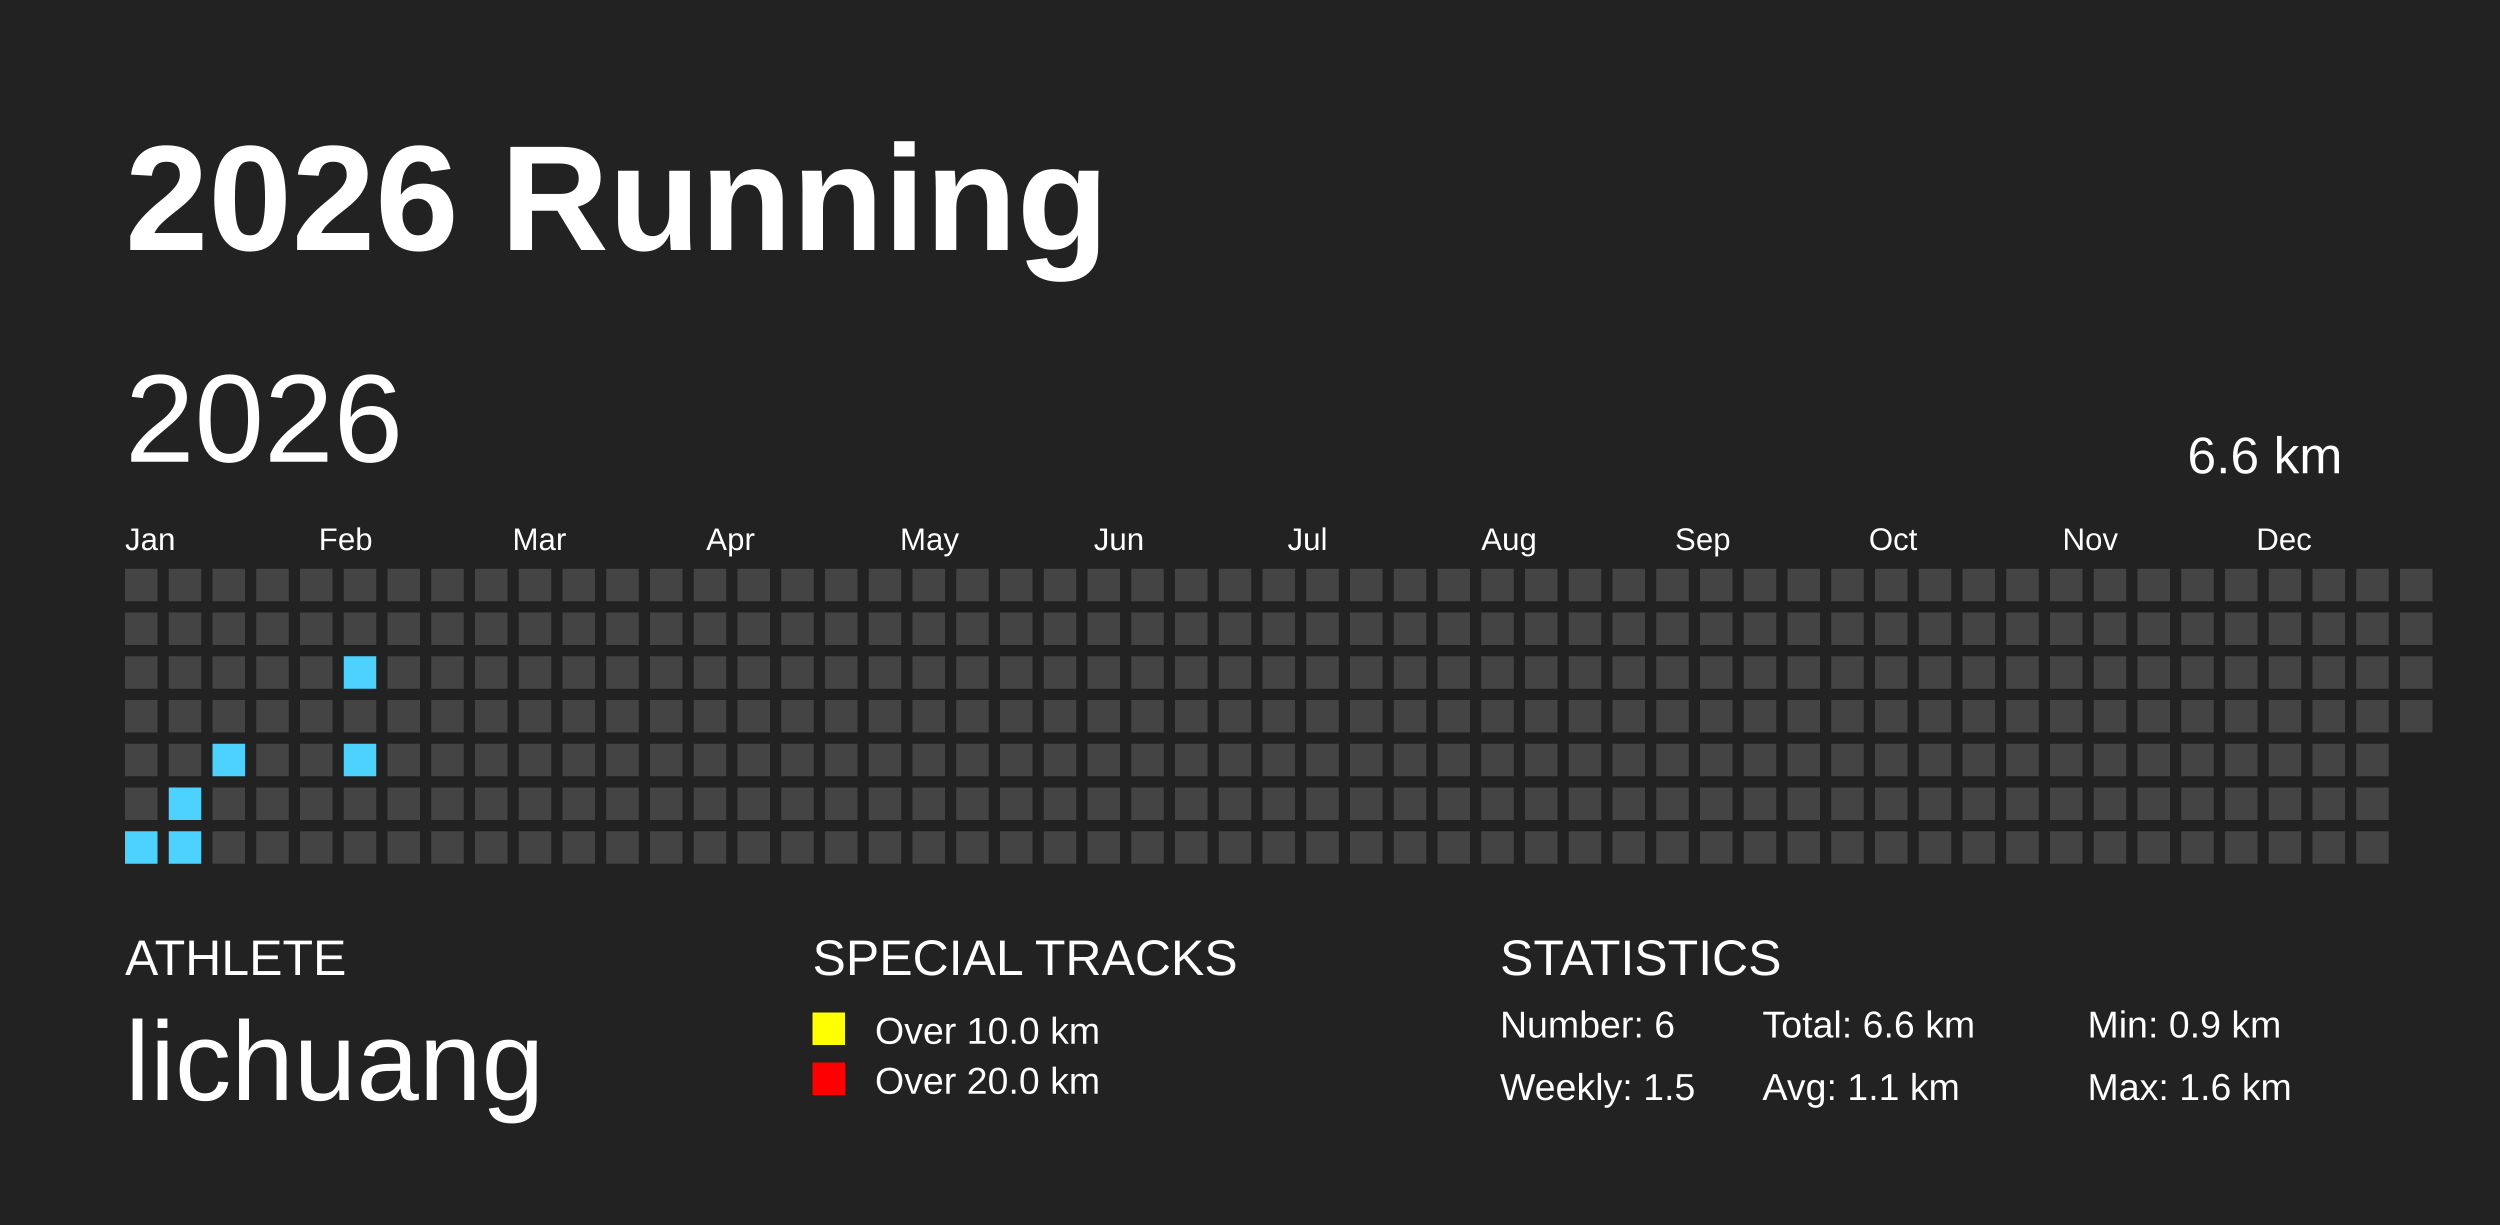
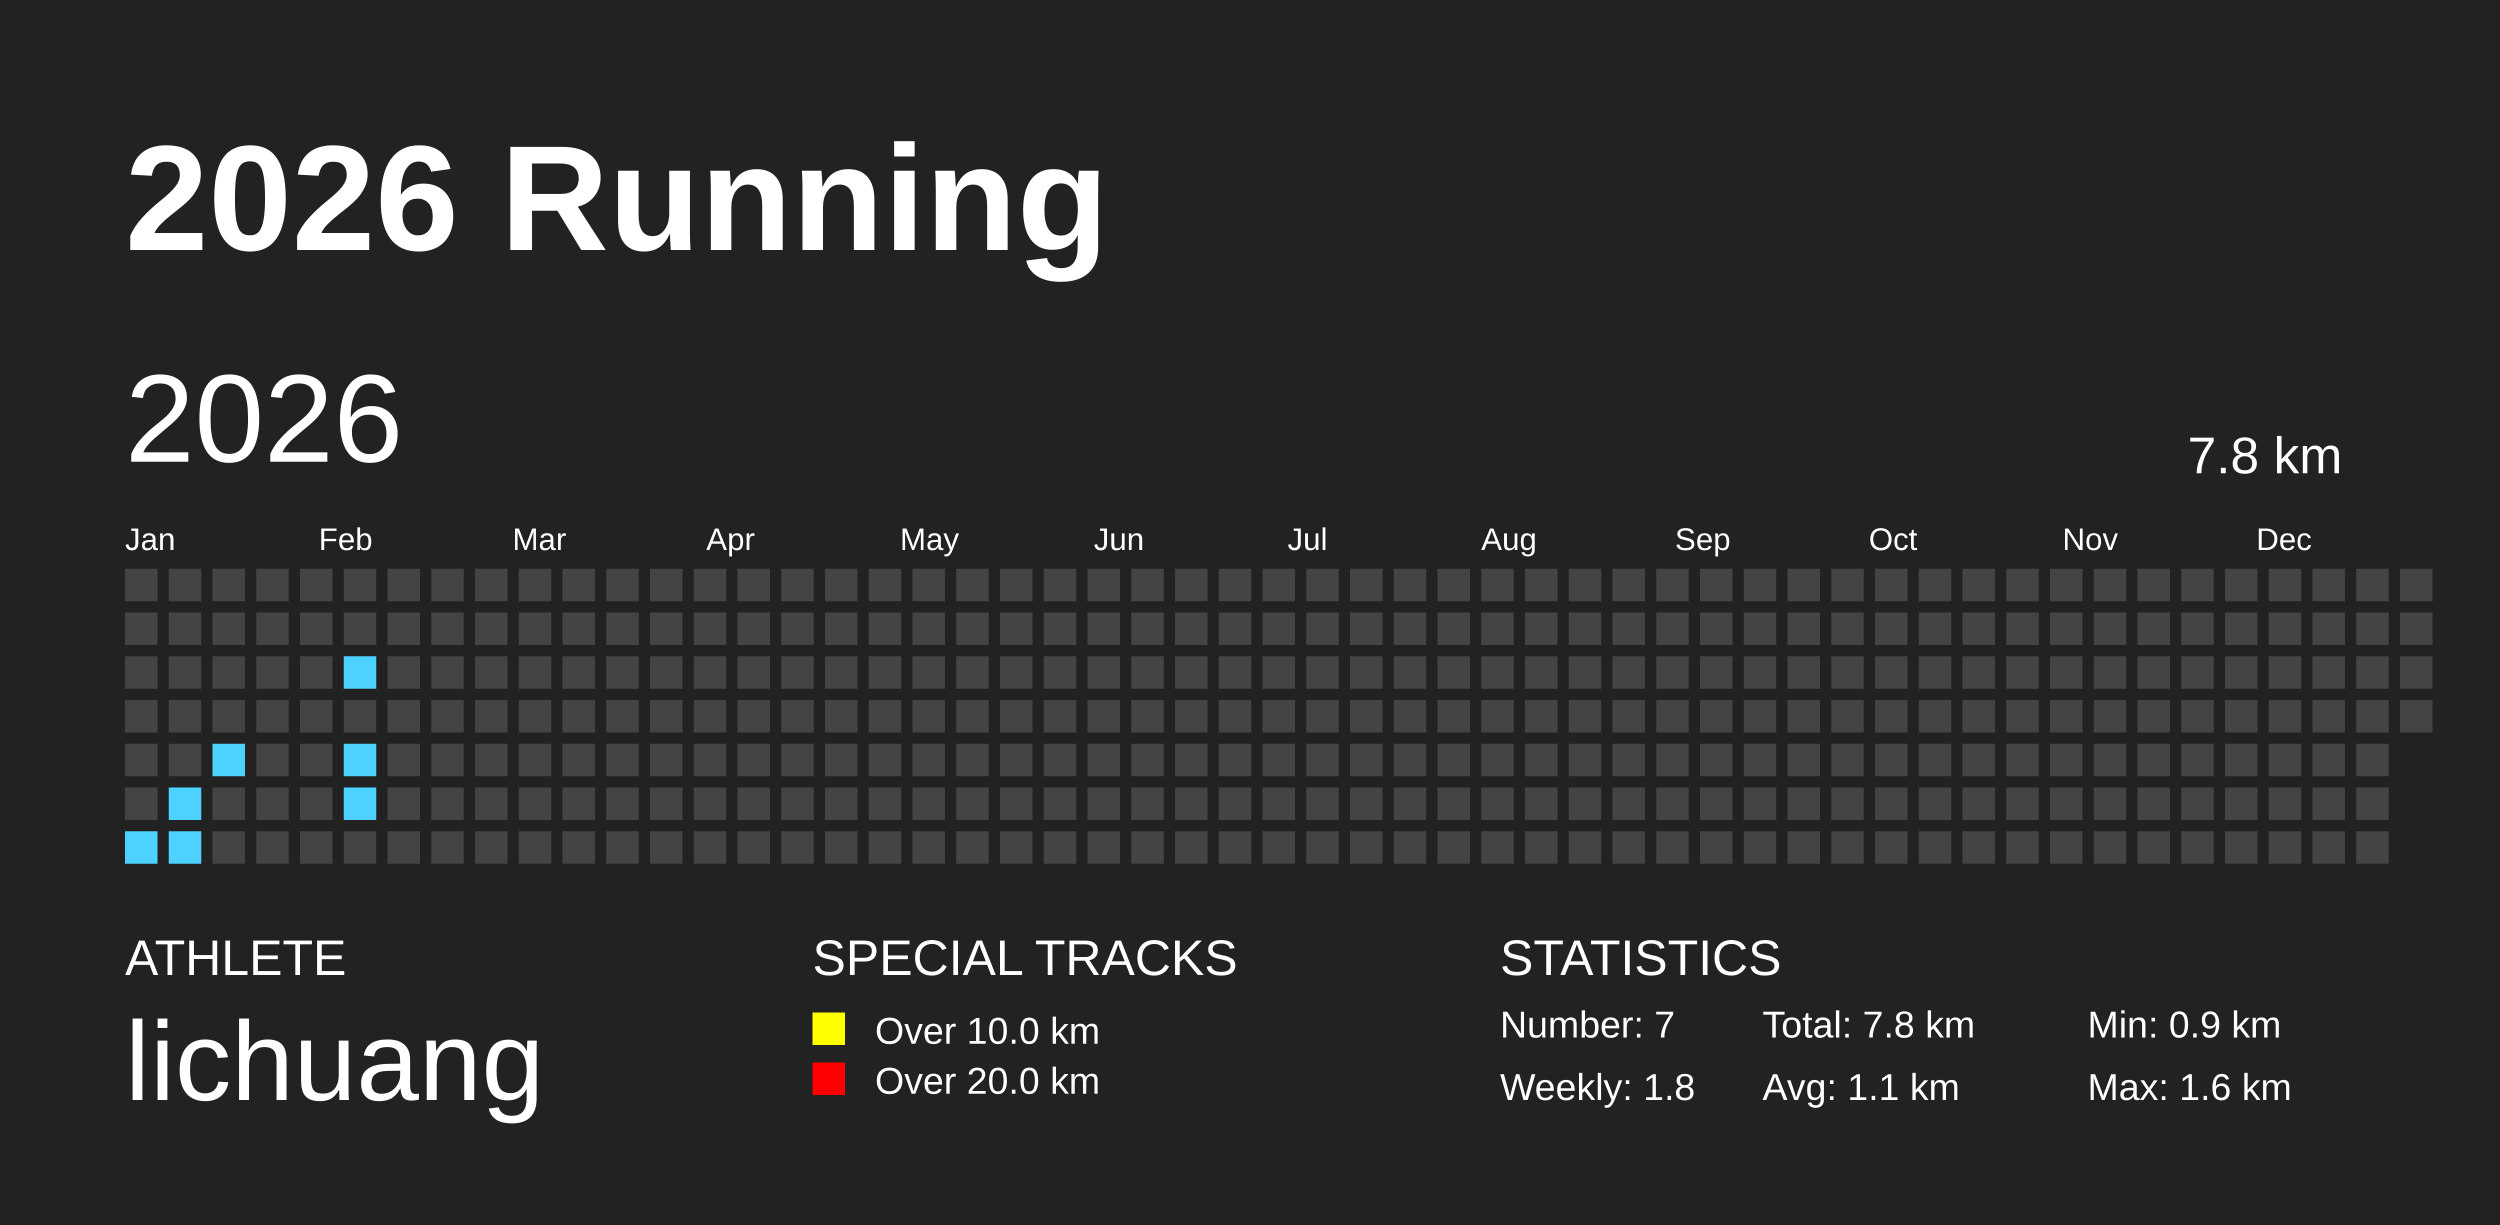
<svg xmlns="http://www.w3.org/2000/svg" baseProfile="full" height="98mm" version="1.1" viewBox="0,0,200,98" width="200mm">
  <defs />
  <rect fill="#222222" height="98" width="200" x="0" y="0" />
  <text fill="#FFFFFF" style="font-size:12px; font-family:Arial; font-weight:bold;" x="10" y="20">2026 Running</text>
  <text fill="#FFFFFF" style="font-size:4px; font-family:Arial" x="10" y="78">ATHLETE</text>
  <text fill="#FFFFFF" style="font-size:9px; font-family:Arial" x="10" y="88">lichuang</text>
  <text fill="#FFFFFF" style="font-size:4px; font-family:Arial" x="65" y="78">SPECIAL TRACKS</text>
  <rect fill="yellow" height="2.6" width="2.6" x="65" y="81" />
  <text fill="#FFFFFF" style="font-size:3px; font-family:Arial" x="70" y="83.5">Over 10.0 km</text>
  <rect fill="red" height="2.6" width="2.6" x="65" y="85" />
  <text fill="#FFFFFF" style="font-size:3px; font-family:Arial" x="70" y="87.5">Over 20.0 km</text>
  <text fill="#FFFFFF" style="font-size:4px; font-family:Arial" x="120" y="78">STATISTICS</text>
-   <text fill="#FFFFFF" style="font-size:3px; font-family:Arial" x="120" y="83">Number: 6</text>
-   <text fill="#FFFFFF" style="font-size:3px; font-family:Arial" x="120" y="88">Weekly: 1.5</text>
-   <text fill="#FFFFFF" style="font-size:3px; font-family:Arial" x="141" y="83">Total: 6.6 km</text>
+   <text fill="#FFFFFF" style="font-size:3px; font-family:Arial" x="120" y="83">Number: 7</text>
+   <text fill="#FFFFFF" style="font-size:3px; font-family:Arial" x="120" y="88">Weekly: 1.8</text>
+   <text fill="#FFFFFF" style="font-size:3px; font-family:Arial" x="141" y="83">Total: 7.8 km</text>
  <text fill="#FFFFFF" style="font-size:3px; font-family:Arial" x="141" y="88">Avg: 1.1 km</text>
  <text fill="#FFFFFF" style="font-size:3px; font-family:Arial" x="167" y="83">Min: 0.9 km</text>
  <text fill="#FFFFFF" style="font-size:3px; font-family:Arial" x="167" y="88">Max: 1.6 km</text>
  <text dominant-baseline="hanging" fill="#FFFFFF" style="font-size:10.0px; font-family:Arial;" x="10" y="30">2026</text>
-   <text dominant-baseline="hanging" fill="#FFFFFF" style="font-size:4.125px; font-family:Arial;" x="175" y="35">6.6 km</text>
+   <text dominant-baseline="hanging" fill="#FFFFFF" style="font-size:4.125px; font-family:Arial;" x="175" y="35">7.8 km</text>
  <text fill="#FFFFFF" style="font-size:2.5px; font-family:Arial" x="10.0" y="44">Jan</text>
  <text fill="#FFFFFF" style="font-size:2.5px; font-family:Arial" x="25.5" y="44">Feb</text>
  <text fill="#FFFFFF" style="font-size:2.5px; font-family:Arial" x="41.0" y="44">Mar</text>
  <text fill="#FFFFFF" style="font-size:2.5px; font-family:Arial" x="56.5" y="44">Apr</text>
  <text fill="#FFFFFF" style="font-size:2.5px; font-family:Arial" x="72.0" y="44">May</text>
  <text fill="#FFFFFF" style="font-size:2.5px; font-family:Arial" x="87.5" y="44">Jun</text>
  <text fill="#FFFFFF" style="font-size:2.5px; font-family:Arial" x="103.0" y="44">Jul</text>
  <text fill="#FFFFFF" style="font-size:2.5px; font-family:Arial" x="118.5" y="44">Aug</text>
  <text fill="#FFFFFF" style="font-size:2.5px; font-family:Arial" x="134.0" y="44">Sep</text>
  <text fill="#FFFFFF" style="font-size:2.5px; font-family:Arial" x="149.5" y="44">Oct</text>
  <text fill="#FFFFFF" style="font-size:2.5px; font-family:Arial" x="165.0" y="44">Nov</text>
  <text fill="#FFFFFF" style="font-size:2.5px; font-family:Arial" x="180.5" y="44">Dec</text>
  <rect fill="#444444" height="2.6" width="2.6" x="10.0" y="45.5" />
  <rect fill="#444444" height="2.6" width="2.6" x="10.0" y="49.0" />
  <rect fill="#444444" height="2.6" width="2.6" x="10.0" y="52.5" />
  <rect fill="#444444" height="2.6" width="2.6" x="10.0" y="56.0" />
  <rect fill="#444444" height="2.6" width="2.6" x="10.0" y="59.5" />
  <rect fill="#444444" height="2.6" width="2.6" x="10.0" y="63.0" />
  <rect fill="#4dd2ff" height="2.6" width="2.6" x="10.0" y="66.5" />
  <rect fill="#444444" height="2.6" width="2.6" x="13.5" y="45.5" />
  <rect fill="#444444" height="2.6" width="2.6" x="13.5" y="49.0" />
  <rect fill="#444444" height="2.6" width="2.6" x="13.5" y="52.5" />
  <rect fill="#444444" height="2.6" width="2.6" x="13.5" y="56.0" />
  <rect fill="#444444" height="2.6" width="2.6" x="13.5" y="59.5" />
  <rect fill="#4dd2ff" height="2.6" width="2.6" x="13.5" y="63.0" />
  <rect fill="#4dd2ff" height="2.6" width="2.6" x="13.5" y="66.5" />
  <rect fill="#444444" height="2.6" width="2.6" x="17.0" y="45.5" />
  <rect fill="#444444" height="2.6" width="2.6" x="17.0" y="49.0" />
  <rect fill="#444444" height="2.6" width="2.6" x="17.0" y="52.5" />
  <rect fill="#444444" height="2.6" width="2.6" x="17.0" y="56.0" />
  <rect fill="#4dd2ff" height="2.6" width="2.6" x="17.0" y="59.5" />
  <rect fill="#444444" height="2.6" width="2.6" x="17.0" y="63.0" />
  <rect fill="#444444" height="2.6" width="2.6" x="17.0" y="66.5" />
  <rect fill="#444444" height="2.6" width="2.6" x="20.5" y="45.5" />
  <rect fill="#444444" height="2.6" width="2.6" x="20.5" y="49.0" />
  <rect fill="#444444" height="2.6" width="2.6" x="20.5" y="52.5" />
  <rect fill="#444444" height="2.6" width="2.6" x="20.5" y="56.0" />
  <rect fill="#444444" height="2.6" width="2.6" x="20.5" y="59.5" />
  <rect fill="#444444" height="2.6" width="2.6" x="20.5" y="63.0" />
  <rect fill="#444444" height="2.6" width="2.6" x="20.5" y="66.5" />
  <rect fill="#444444" height="2.6" width="2.6" x="24.0" y="45.5" />
  <rect fill="#444444" height="2.6" width="2.6" x="24.0" y="49.0" />
  <rect fill="#444444" height="2.6" width="2.6" x="24.0" y="52.5" />
  <rect fill="#444444" height="2.6" width="2.6" x="24.0" y="56.0" />
  <rect fill="#444444" height="2.6" width="2.6" x="24.0" y="59.5" />
  <rect fill="#444444" height="2.6" width="2.6" x="24.0" y="63.0" />
  <rect fill="#444444" height="2.6" width="2.6" x="24.0" y="66.5" />
  <rect fill="#444444" height="2.6" width="2.6" x="27.5" y="45.5" />
  <rect fill="#444444" height="2.6" width="2.6" x="27.5" y="49.0" />
  <rect fill="#4dd2ff" height="2.6" width="2.6" x="27.5" y="52.5" />
  <rect fill="#444444" height="2.6" width="2.6" x="27.5" y="56.0" />
  <rect fill="#4dd2ff" height="2.6" width="2.6" x="27.5" y="59.5" />
-   <rect fill="#444444" height="2.6" width="2.6" x="27.5" y="63.0" />
+   <rect fill="#4dd2ff" height="2.6" width="2.6" x="27.5" y="63.0" />
  <rect fill="#444444" height="2.6" width="2.6" x="27.5" y="66.5" />
  <rect fill="#444444" height="2.6" width="2.6" x="31.0" y="45.5" />
  <rect fill="#444444" height="2.6" width="2.6" x="31.0" y="49.0" />
  <rect fill="#444444" height="2.6" width="2.6" x="31.0" y="52.5" />
  <rect fill="#444444" height="2.6" width="2.6" x="31.0" y="56.0" />
  <rect fill="#444444" height="2.6" width="2.6" x="31.0" y="59.5" />
  <rect fill="#444444" height="2.6" width="2.6" x="31.0" y="63.0" />
  <rect fill="#444444" height="2.6" width="2.6" x="31.0" y="66.5" />
  <rect fill="#444444" height="2.6" width="2.6" x="34.5" y="45.5" />
  <rect fill="#444444" height="2.6" width="2.6" x="34.5" y="49.0" />
  <rect fill="#444444" height="2.6" width="2.6" x="34.5" y="52.5" />
  <rect fill="#444444" height="2.6" width="2.6" x="34.5" y="56.0" />
  <rect fill="#444444" height="2.6" width="2.6" x="34.5" y="59.5" />
  <rect fill="#444444" height="2.6" width="2.6" x="34.5" y="63.0" />
  <rect fill="#444444" height="2.6" width="2.6" x="34.5" y="66.5" />
  <rect fill="#444444" height="2.6" width="2.6" x="38.0" y="45.5" />
  <rect fill="#444444" height="2.6" width="2.6" x="38.0" y="49.0" />
  <rect fill="#444444" height="2.6" width="2.6" x="38.0" y="52.5" />
  <rect fill="#444444" height="2.6" width="2.6" x="38.0" y="56.0" />
  <rect fill="#444444" height="2.6" width="2.6" x="38.0" y="59.5" />
  <rect fill="#444444" height="2.6" width="2.6" x="38.0" y="63.0" />
  <rect fill="#444444" height="2.6" width="2.6" x="38.0" y="66.5" />
  <rect fill="#444444" height="2.6" width="2.6" x="41.5" y="45.5" />
  <rect fill="#444444" height="2.6" width="2.6" x="41.5" y="49.0" />
  <rect fill="#444444" height="2.6" width="2.6" x="41.5" y="52.5" />
  <rect fill="#444444" height="2.6" width="2.6" x="41.5" y="56.0" />
  <rect fill="#444444" height="2.6" width="2.6" x="41.5" y="59.5" />
  <rect fill="#444444" height="2.6" width="2.6" x="41.5" y="63.0" />
  <rect fill="#444444" height="2.6" width="2.6" x="41.5" y="66.5" />
  <rect fill="#444444" height="2.6" width="2.6" x="45.0" y="45.5" />
  <rect fill="#444444" height="2.6" width="2.6" x="45.0" y="49.0" />
  <rect fill="#444444" height="2.6" width="2.6" x="45.0" y="52.5" />
  <rect fill="#444444" height="2.6" width="2.6" x="45.0" y="56.0" />
  <rect fill="#444444" height="2.6" width="2.6" x="45.0" y="59.5" />
  <rect fill="#444444" height="2.6" width="2.6" x="45.0" y="63.0" />
  <rect fill="#444444" height="2.6" width="2.6" x="45.0" y="66.5" />
  <rect fill="#444444" height="2.6" width="2.6" x="48.5" y="45.5" />
  <rect fill="#444444" height="2.6" width="2.6" x="48.5" y="49.0" />
  <rect fill="#444444" height="2.6" width="2.6" x="48.5" y="52.5" />
  <rect fill="#444444" height="2.6" width="2.6" x="48.5" y="56.0" />
  <rect fill="#444444" height="2.6" width="2.6" x="48.5" y="59.5" />
  <rect fill="#444444" height="2.6" width="2.6" x="48.5" y="63.0" />
  <rect fill="#444444" height="2.6" width="2.6" x="48.5" y="66.5" />
  <rect fill="#444444" height="2.6" width="2.6" x="52.0" y="45.5" />
  <rect fill="#444444" height="2.6" width="2.6" x="52.0" y="49.0" />
  <rect fill="#444444" height="2.6" width="2.6" x="52.0" y="52.5" />
  <rect fill="#444444" height="2.6" width="2.6" x="52.0" y="56.0" />
  <rect fill="#444444" height="2.6" width="2.6" x="52.0" y="59.5" />
  <rect fill="#444444" height="2.6" width="2.6" x="52.0" y="63.0" />
  <rect fill="#444444" height="2.6" width="2.6" x="52.0" y="66.5" />
  <rect fill="#444444" height="2.6" width="2.6" x="55.5" y="45.5" />
  <rect fill="#444444" height="2.6" width="2.6" x="55.5" y="49.0" />
  <rect fill="#444444" height="2.6" width="2.6" x="55.5" y="52.5" />
  <rect fill="#444444" height="2.6" width="2.6" x="55.5" y="56.0" />
  <rect fill="#444444" height="2.6" width="2.6" x="55.5" y="59.5" />
  <rect fill="#444444" height="2.6" width="2.6" x="55.5" y="63.0" />
  <rect fill="#444444" height="2.6" width="2.6" x="55.5" y="66.5" />
  <rect fill="#444444" height="2.6" width="2.6" x="59.0" y="45.5" />
  <rect fill="#444444" height="2.6" width="2.6" x="59.0" y="49.0" />
  <rect fill="#444444" height="2.6" width="2.6" x="59.0" y="52.5" />
  <rect fill="#444444" height="2.6" width="2.6" x="59.0" y="56.0" />
  <rect fill="#444444" height="2.6" width="2.6" x="59.0" y="59.5" />
  <rect fill="#444444" height="2.6" width="2.6" x="59.0" y="63.0" />
  <rect fill="#444444" height="2.6" width="2.6" x="59.0" y="66.5" />
  <rect fill="#444444" height="2.6" width="2.6" x="62.5" y="45.5" />
  <rect fill="#444444" height="2.6" width="2.6" x="62.5" y="49.0" />
  <rect fill="#444444" height="2.6" width="2.6" x="62.5" y="52.5" />
  <rect fill="#444444" height="2.6" width="2.6" x="62.5" y="56.0" />
  <rect fill="#444444" height="2.6" width="2.6" x="62.5" y="59.5" />
  <rect fill="#444444" height="2.6" width="2.6" x="62.5" y="63.0" />
  <rect fill="#444444" height="2.6" width="2.6" x="62.5" y="66.5" />
  <rect fill="#444444" height="2.6" width="2.6" x="66.0" y="45.5" />
  <rect fill="#444444" height="2.6" width="2.6" x="66.0" y="49.0" />
  <rect fill="#444444" height="2.6" width="2.6" x="66.0" y="52.5" />
  <rect fill="#444444" height="2.6" width="2.6" x="66.0" y="56.0" />
  <rect fill="#444444" height="2.6" width="2.6" x="66.0" y="59.5" />
  <rect fill="#444444" height="2.6" width="2.6" x="66.0" y="63.0" />
  <rect fill="#444444" height="2.6" width="2.6" x="66.0" y="66.5" />
  <rect fill="#444444" height="2.6" width="2.6" x="69.5" y="45.5" />
  <rect fill="#444444" height="2.6" width="2.6" x="69.5" y="49.0" />
  <rect fill="#444444" height="2.6" width="2.6" x="69.5" y="52.5" />
  <rect fill="#444444" height="2.6" width="2.6" x="69.5" y="56.0" />
  <rect fill="#444444" height="2.6" width="2.6" x="69.5" y="59.5" />
  <rect fill="#444444" height="2.6" width="2.6" x="69.5" y="63.0" />
  <rect fill="#444444" height="2.6" width="2.6" x="69.5" y="66.5" />
  <rect fill="#444444" height="2.6" width="2.6" x="73.0" y="45.5" />
  <rect fill="#444444" height="2.6" width="2.6" x="73.0" y="49.0" />
  <rect fill="#444444" height="2.6" width="2.6" x="73.0" y="52.5" />
  <rect fill="#444444" height="2.6" width="2.6" x="73.0" y="56.0" />
  <rect fill="#444444" height="2.6" width="2.6" x="73.0" y="59.5" />
  <rect fill="#444444" height="2.6" width="2.6" x="73.0" y="63.0" />
  <rect fill="#444444" height="2.6" width="2.6" x="73.0" y="66.5" />
  <rect fill="#444444" height="2.6" width="2.6" x="76.5" y="45.5" />
  <rect fill="#444444" height="2.6" width="2.6" x="76.5" y="49.0" />
  <rect fill="#444444" height="2.6" width="2.6" x="76.5" y="52.5" />
  <rect fill="#444444" height="2.6" width="2.6" x="76.5" y="56.0" />
  <rect fill="#444444" height="2.6" width="2.6" x="76.5" y="59.5" />
  <rect fill="#444444" height="2.6" width="2.6" x="76.5" y="63.0" />
  <rect fill="#444444" height="2.6" width="2.6" x="76.5" y="66.5" />
  <rect fill="#444444" height="2.6" width="2.6" x="80.0" y="45.5" />
  <rect fill="#444444" height="2.6" width="2.6" x="80.0" y="49.0" />
  <rect fill="#444444" height="2.6" width="2.6" x="80.0" y="52.5" />
  <rect fill="#444444" height="2.6" width="2.6" x="80.0" y="56.0" />
  <rect fill="#444444" height="2.6" width="2.6" x="80.0" y="59.5" />
  <rect fill="#444444" height="2.6" width="2.6" x="80.0" y="63.0" />
  <rect fill="#444444" height="2.6" width="2.6" x="80.0" y="66.5" />
  <rect fill="#444444" height="2.6" width="2.6" x="83.5" y="45.5" />
  <rect fill="#444444" height="2.6" width="2.6" x="83.5" y="49.0" />
  <rect fill="#444444" height="2.6" width="2.6" x="83.5" y="52.5" />
  <rect fill="#444444" height="2.6" width="2.6" x="83.5" y="56.0" />
  <rect fill="#444444" height="2.6" width="2.6" x="83.5" y="59.5" />
  <rect fill="#444444" height="2.6" width="2.6" x="83.5" y="63.0" />
  <rect fill="#444444" height="2.6" width="2.6" x="83.5" y="66.5" />
  <rect fill="#444444" height="2.6" width="2.6" x="87.0" y="45.5" />
  <rect fill="#444444" height="2.6" width="2.6" x="87.0" y="49.0" />
  <rect fill="#444444" height="2.6" width="2.6" x="87.0" y="52.5" />
  <rect fill="#444444" height="2.6" width="2.6" x="87.0" y="56.0" />
  <rect fill="#444444" height="2.6" width="2.6" x="87.0" y="59.5" />
  <rect fill="#444444" height="2.6" width="2.6" x="87.0" y="63.0" />
  <rect fill="#444444" height="2.6" width="2.6" x="87.0" y="66.5" />
  <rect fill="#444444" height="2.6" width="2.6" x="90.5" y="45.5" />
  <rect fill="#444444" height="2.6" width="2.6" x="90.5" y="49.0" />
  <rect fill="#444444" height="2.6" width="2.6" x="90.5" y="52.5" />
  <rect fill="#444444" height="2.6" width="2.6" x="90.5" y="56.0" />
  <rect fill="#444444" height="2.6" width="2.6" x="90.5" y="59.5" />
  <rect fill="#444444" height="2.6" width="2.6" x="90.5" y="63.0" />
  <rect fill="#444444" height="2.6" width="2.6" x="90.5" y="66.5" />
  <rect fill="#444444" height="2.6" width="2.6" x="94.0" y="45.5" />
  <rect fill="#444444" height="2.6" width="2.6" x="94.0" y="49.0" />
  <rect fill="#444444" height="2.6" width="2.6" x="94.0" y="52.5" />
  <rect fill="#444444" height="2.6" width="2.6" x="94.0" y="56.0" />
  <rect fill="#444444" height="2.6" width="2.6" x="94.0" y="59.5" />
  <rect fill="#444444" height="2.6" width="2.6" x="94.0" y="63.0" />
  <rect fill="#444444" height="2.6" width="2.6" x="94.0" y="66.5" />
  <rect fill="#444444" height="2.6" width="2.6" x="97.5" y="45.5" />
  <rect fill="#444444" height="2.6" width="2.6" x="97.5" y="49.0" />
  <rect fill="#444444" height="2.6" width="2.6" x="97.5" y="52.5" />
  <rect fill="#444444" height="2.6" width="2.6" x="97.5" y="56.0" />
  <rect fill="#444444" height="2.6" width="2.6" x="97.5" y="59.5" />
  <rect fill="#444444" height="2.6" width="2.6" x="97.5" y="63.0" />
  <rect fill="#444444" height="2.6" width="2.6" x="97.5" y="66.5" />
  <rect fill="#444444" height="2.6" width="2.6" x="101.0" y="45.5" />
  <rect fill="#444444" height="2.6" width="2.6" x="101.0" y="49.0" />
  <rect fill="#444444" height="2.6" width="2.6" x="101.0" y="52.5" />
  <rect fill="#444444" height="2.6" width="2.6" x="101.0" y="56.0" />
  <rect fill="#444444" height="2.6" width="2.6" x="101.0" y="59.5" />
  <rect fill="#444444" height="2.6" width="2.6" x="101.0" y="63.0" />
  <rect fill="#444444" height="2.6" width="2.6" x="101.0" y="66.5" />
  <rect fill="#444444" height="2.6" width="2.6" x="104.5" y="45.5" />
  <rect fill="#444444" height="2.6" width="2.6" x="104.5" y="49.0" />
  <rect fill="#444444" height="2.6" width="2.6" x="104.5" y="52.5" />
  <rect fill="#444444" height="2.6" width="2.6" x="104.5" y="56.0" />
  <rect fill="#444444" height="2.6" width="2.6" x="104.5" y="59.5" />
  <rect fill="#444444" height="2.6" width="2.6" x="104.5" y="63.0" />
  <rect fill="#444444" height="2.6" width="2.6" x="104.5" y="66.5" />
  <rect fill="#444444" height="2.6" width="2.6" x="108.0" y="45.5" />
  <rect fill="#444444" height="2.6" width="2.6" x="108.0" y="49.0" />
  <rect fill="#444444" height="2.6" width="2.6" x="108.0" y="52.5" />
  <rect fill="#444444" height="2.6" width="2.6" x="108.0" y="56.0" />
  <rect fill="#444444" height="2.6" width="2.6" x="108.0" y="59.5" />
  <rect fill="#444444" height="2.6" width="2.6" x="108.0" y="63.0" />
  <rect fill="#444444" height="2.6" width="2.6" x="108.0" y="66.5" />
  <rect fill="#444444" height="2.6" width="2.6" x="111.5" y="45.5" />
  <rect fill="#444444" height="2.6" width="2.6" x="111.5" y="49.0" />
  <rect fill="#444444" height="2.6" width="2.6" x="111.5" y="52.5" />
  <rect fill="#444444" height="2.6" width="2.6" x="111.5" y="56.0" />
  <rect fill="#444444" height="2.6" width="2.6" x="111.5" y="59.5" />
  <rect fill="#444444" height="2.6" width="2.6" x="111.5" y="63.0" />
  <rect fill="#444444" height="2.6" width="2.6" x="111.5" y="66.5" />
  <rect fill="#444444" height="2.6" width="2.6" x="115.0" y="45.5" />
  <rect fill="#444444" height="2.6" width="2.6" x="115.0" y="49.0" />
  <rect fill="#444444" height="2.6" width="2.6" x="115.0" y="52.5" />
  <rect fill="#444444" height="2.6" width="2.6" x="115.0" y="56.0" />
  <rect fill="#444444" height="2.6" width="2.6" x="115.0" y="59.5" />
  <rect fill="#444444" height="2.6" width="2.6" x="115.0" y="63.0" />
  <rect fill="#444444" height="2.6" width="2.6" x="115.0" y="66.5" />
  <rect fill="#444444" height="2.6" width="2.6" x="118.5" y="45.5" />
  <rect fill="#444444" height="2.6" width="2.6" x="118.5" y="49.0" />
  <rect fill="#444444" height="2.6" width="2.6" x="118.5" y="52.5" />
  <rect fill="#444444" height="2.6" width="2.6" x="118.5" y="56.0" />
  <rect fill="#444444" height="2.6" width="2.6" x="118.5" y="59.5" />
  <rect fill="#444444" height="2.6" width="2.6" x="118.5" y="63.0" />
  <rect fill="#444444" height="2.6" width="2.6" x="118.5" y="66.5" />
  <rect fill="#444444" height="2.6" width="2.6" x="122.0" y="45.5" />
  <rect fill="#444444" height="2.6" width="2.6" x="122.0" y="49.0" />
  <rect fill="#444444" height="2.6" width="2.6" x="122.0" y="52.5" />
  <rect fill="#444444" height="2.6" width="2.6" x="122.0" y="56.0" />
  <rect fill="#444444" height="2.6" width="2.6" x="122.0" y="59.5" />
  <rect fill="#444444" height="2.6" width="2.6" x="122.0" y="63.0" />
  <rect fill="#444444" height="2.6" width="2.6" x="122.0" y="66.5" />
  <rect fill="#444444" height="2.6" width="2.6" x="125.5" y="45.5" />
  <rect fill="#444444" height="2.6" width="2.6" x="125.5" y="49.0" />
  <rect fill="#444444" height="2.6" width="2.6" x="125.5" y="52.5" />
  <rect fill="#444444" height="2.6" width="2.6" x="125.5" y="56.0" />
  <rect fill="#444444" height="2.6" width="2.6" x="125.5" y="59.5" />
  <rect fill="#444444" height="2.6" width="2.6" x="125.5" y="63.0" />
  <rect fill="#444444" height="2.6" width="2.6" x="125.5" y="66.5" />
  <rect fill="#444444" height="2.6" width="2.6" x="129.0" y="45.5" />
  <rect fill="#444444" height="2.6" width="2.6" x="129.0" y="49.0" />
  <rect fill="#444444" height="2.6" width="2.6" x="129.0" y="52.5" />
  <rect fill="#444444" height="2.6" width="2.6" x="129.0" y="56.0" />
  <rect fill="#444444" height="2.6" width="2.6" x="129.0" y="59.5" />
  <rect fill="#444444" height="2.6" width="2.6" x="129.0" y="63.0" />
  <rect fill="#444444" height="2.6" width="2.6" x="129.0" y="66.5" />
  <rect fill="#444444" height="2.6" width="2.6" x="132.5" y="45.5" />
  <rect fill="#444444" height="2.6" width="2.6" x="132.5" y="49.0" />
  <rect fill="#444444" height="2.6" width="2.6" x="132.5" y="52.5" />
  <rect fill="#444444" height="2.6" width="2.6" x="132.5" y="56.0" />
  <rect fill="#444444" height="2.6" width="2.6" x="132.5" y="59.5" />
  <rect fill="#444444" height="2.6" width="2.6" x="132.5" y="63.0" />
  <rect fill="#444444" height="2.6" width="2.6" x="132.5" y="66.5" />
  <rect fill="#444444" height="2.6" width="2.6" x="136.0" y="45.5" />
  <rect fill="#444444" height="2.6" width="2.6" x="136.0" y="49.0" />
  <rect fill="#444444" height="2.6" width="2.6" x="136.0" y="52.5" />
  <rect fill="#444444" height="2.6" width="2.6" x="136.0" y="56.0" />
  <rect fill="#444444" height="2.6" width="2.6" x="136.0" y="59.5" />
  <rect fill="#444444" height="2.6" width="2.6" x="136.0" y="63.0" />
  <rect fill="#444444" height="2.6" width="2.6" x="136.0" y="66.5" />
  <rect fill="#444444" height="2.6" width="2.6" x="139.5" y="45.5" />
  <rect fill="#444444" height="2.6" width="2.6" x="139.5" y="49.0" />
  <rect fill="#444444" height="2.6" width="2.6" x="139.5" y="52.5" />
  <rect fill="#444444" height="2.6" width="2.6" x="139.5" y="56.0" />
  <rect fill="#444444" height="2.6" width="2.6" x="139.5" y="59.5" />
  <rect fill="#444444" height="2.6" width="2.6" x="139.5" y="63.0" />
  <rect fill="#444444" height="2.6" width="2.6" x="139.5" y="66.5" />
  <rect fill="#444444" height="2.6" width="2.6" x="143.0" y="45.5" />
  <rect fill="#444444" height="2.6" width="2.6" x="143.0" y="49.0" />
  <rect fill="#444444" height="2.6" width="2.6" x="143.0" y="52.5" />
  <rect fill="#444444" height="2.6" width="2.6" x="143.0" y="56.0" />
  <rect fill="#444444" height="2.6" width="2.6" x="143.0" y="59.5" />
  <rect fill="#444444" height="2.6" width="2.6" x="143.0" y="63.0" />
  <rect fill="#444444" height="2.6" width="2.6" x="143.0" y="66.5" />
  <rect fill="#444444" height="2.6" width="2.6" x="146.5" y="45.5" />
  <rect fill="#444444" height="2.6" width="2.6" x="146.5" y="49.0" />
  <rect fill="#444444" height="2.6" width="2.6" x="146.5" y="52.5" />
  <rect fill="#444444" height="2.6" width="2.6" x="146.5" y="56.0" />
  <rect fill="#444444" height="2.6" width="2.6" x="146.5" y="59.5" />
  <rect fill="#444444" height="2.6" width="2.6" x="146.5" y="63.0" />
  <rect fill="#444444" height="2.6" width="2.6" x="146.5" y="66.5" />
  <rect fill="#444444" height="2.6" width="2.6" x="150.0" y="45.5" />
  <rect fill="#444444" height="2.6" width="2.6" x="150.0" y="49.0" />
  <rect fill="#444444" height="2.6" width="2.6" x="150.0" y="52.5" />
  <rect fill="#444444" height="2.6" width="2.6" x="150.0" y="56.0" />
  <rect fill="#444444" height="2.6" width="2.6" x="150.0" y="59.5" />
  <rect fill="#444444" height="2.6" width="2.6" x="150.0" y="63.0" />
  <rect fill="#444444" height="2.6" width="2.6" x="150.0" y="66.5" />
  <rect fill="#444444" height="2.6" width="2.6" x="153.5" y="45.5" />
  <rect fill="#444444" height="2.6" width="2.6" x="153.5" y="49.0" />
  <rect fill="#444444" height="2.6" width="2.6" x="153.5" y="52.5" />
  <rect fill="#444444" height="2.6" width="2.6" x="153.5" y="56.0" />
  <rect fill="#444444" height="2.6" width="2.6" x="153.5" y="59.5" />
  <rect fill="#444444" height="2.6" width="2.6" x="153.5" y="63.0" />
  <rect fill="#444444" height="2.6" width="2.6" x="153.5" y="66.5" />
  <rect fill="#444444" height="2.6" width="2.6" x="157.0" y="45.5" />
  <rect fill="#444444" height="2.6" width="2.6" x="157.0" y="49.0" />
  <rect fill="#444444" height="2.6" width="2.6" x="157.0" y="52.5" />
  <rect fill="#444444" height="2.6" width="2.6" x="157.0" y="56.0" />
  <rect fill="#444444" height="2.6" width="2.6" x="157.0" y="59.5" />
  <rect fill="#444444" height="2.6" width="2.6" x="157.0" y="63.0" />
  <rect fill="#444444" height="2.6" width="2.6" x="157.0" y="66.5" />
  <rect fill="#444444" height="2.6" width="2.6" x="160.5" y="45.5" />
  <rect fill="#444444" height="2.6" width="2.6" x="160.5" y="49.0" />
  <rect fill="#444444" height="2.6" width="2.6" x="160.5" y="52.5" />
  <rect fill="#444444" height="2.6" width="2.6" x="160.5" y="56.0" />
  <rect fill="#444444" height="2.6" width="2.6" x="160.5" y="59.5" />
  <rect fill="#444444" height="2.6" width="2.6" x="160.5" y="63.0" />
  <rect fill="#444444" height="2.6" width="2.6" x="160.5" y="66.5" />
  <rect fill="#444444" height="2.6" width="2.6" x="164.0" y="45.5" />
  <rect fill="#444444" height="2.6" width="2.6" x="164.0" y="49.0" />
  <rect fill="#444444" height="2.6" width="2.6" x="164.0" y="52.5" />
  <rect fill="#444444" height="2.6" width="2.6" x="164.0" y="56.0" />
  <rect fill="#444444" height="2.6" width="2.6" x="164.0" y="59.5" />
  <rect fill="#444444" height="2.6" width="2.6" x="164.0" y="63.0" />
  <rect fill="#444444" height="2.6" width="2.6" x="164.0" y="66.5" />
  <rect fill="#444444" height="2.6" width="2.6" x="167.5" y="45.5" />
  <rect fill="#444444" height="2.6" width="2.6" x="167.5" y="49.0" />
  <rect fill="#444444" height="2.6" width="2.6" x="167.5" y="52.5" />
  <rect fill="#444444" height="2.6" width="2.6" x="167.5" y="56.0" />
  <rect fill="#444444" height="2.6" width="2.6" x="167.5" y="59.5" />
  <rect fill="#444444" height="2.6" width="2.6" x="167.5" y="63.0" />
  <rect fill="#444444" height="2.6" width="2.6" x="167.5" y="66.5" />
  <rect fill="#444444" height="2.6" width="2.6" x="171.0" y="45.5" />
  <rect fill="#444444" height="2.6" width="2.6" x="171.0" y="49.0" />
  <rect fill="#444444" height="2.6" width="2.6" x="171.0" y="52.5" />
  <rect fill="#444444" height="2.6" width="2.6" x="171.0" y="56.0" />
  <rect fill="#444444" height="2.6" width="2.6" x="171.0" y="59.5" />
  <rect fill="#444444" height="2.6" width="2.6" x="171.0" y="63.0" />
  <rect fill="#444444" height="2.6" width="2.6" x="171.0" y="66.5" />
  <rect fill="#444444" height="2.6" width="2.6" x="174.5" y="45.5" />
  <rect fill="#444444" height="2.6" width="2.6" x="174.5" y="49.0" />
  <rect fill="#444444" height="2.6" width="2.6" x="174.5" y="52.5" />
  <rect fill="#444444" height="2.6" width="2.6" x="174.5" y="56.0" />
  <rect fill="#444444" height="2.6" width="2.6" x="174.5" y="59.5" />
  <rect fill="#444444" height="2.6" width="2.6" x="174.5" y="63.0" />
  <rect fill="#444444" height="2.6" width="2.6" x="174.5" y="66.5" />
  <rect fill="#444444" height="2.6" width="2.6" x="178.0" y="45.5" />
  <rect fill="#444444" height="2.6" width="2.6" x="178.0" y="49.0" />
  <rect fill="#444444" height="2.6" width="2.6" x="178.0" y="52.5" />
  <rect fill="#444444" height="2.6" width="2.6" x="178.0" y="56.0" />
  <rect fill="#444444" height="2.6" width="2.6" x="178.0" y="59.5" />
  <rect fill="#444444" height="2.6" width="2.6" x="178.0" y="63.0" />
  <rect fill="#444444" height="2.6" width="2.6" x="178.0" y="66.5" />
  <rect fill="#444444" height="2.6" width="2.6" x="181.5" y="45.5" />
  <rect fill="#444444" height="2.6" width="2.6" x="181.5" y="49.0" />
  <rect fill="#444444" height="2.6" width="2.6" x="181.5" y="52.5" />
  <rect fill="#444444" height="2.6" width="2.6" x="181.5" y="56.0" />
  <rect fill="#444444" height="2.6" width="2.6" x="181.5" y="59.5" />
  <rect fill="#444444" height="2.6" width="2.6" x="181.5" y="63.0" />
  <rect fill="#444444" height="2.6" width="2.6" x="181.5" y="66.5" />
  <rect fill="#444444" height="2.6" width="2.6" x="185.0" y="45.5" />
  <rect fill="#444444" height="2.6" width="2.6" x="185.0" y="49.0" />
  <rect fill="#444444" height="2.6" width="2.6" x="185.0" y="52.5" />
  <rect fill="#444444" height="2.6" width="2.6" x="185.0" y="56.0" />
  <rect fill="#444444" height="2.6" width="2.6" x="185.0" y="59.5" />
  <rect fill="#444444" height="2.6" width="2.6" x="185.0" y="63.0" />
  <rect fill="#444444" height="2.6" width="2.6" x="185.0" y="66.5" />
  <rect fill="#444444" height="2.6" width="2.6" x="188.5" y="45.5" />
  <rect fill="#444444" height="2.6" width="2.6" x="188.5" y="49.0" />
  <rect fill="#444444" height="2.6" width="2.6" x="188.5" y="52.5" />
  <rect fill="#444444" height="2.6" width="2.6" x="188.5" y="56.0" />
  <rect fill="#444444" height="2.6" width="2.6" x="188.5" y="59.5" />
  <rect fill="#444444" height="2.6" width="2.6" x="188.5" y="63.0" />
  <rect fill="#444444" height="2.6" width="2.6" x="188.5" y="66.5" />
  <rect fill="#444444" height="2.6" width="2.6" x="192.0" y="45.5" />
  <rect fill="#444444" height="2.6" width="2.6" x="192.0" y="49.0" />
  <rect fill="#444444" height="2.6" width="2.6" x="192.0" y="52.5" />
  <rect fill="#444444" height="2.6" width="2.6" x="192.0" y="56.0" />
</svg>
